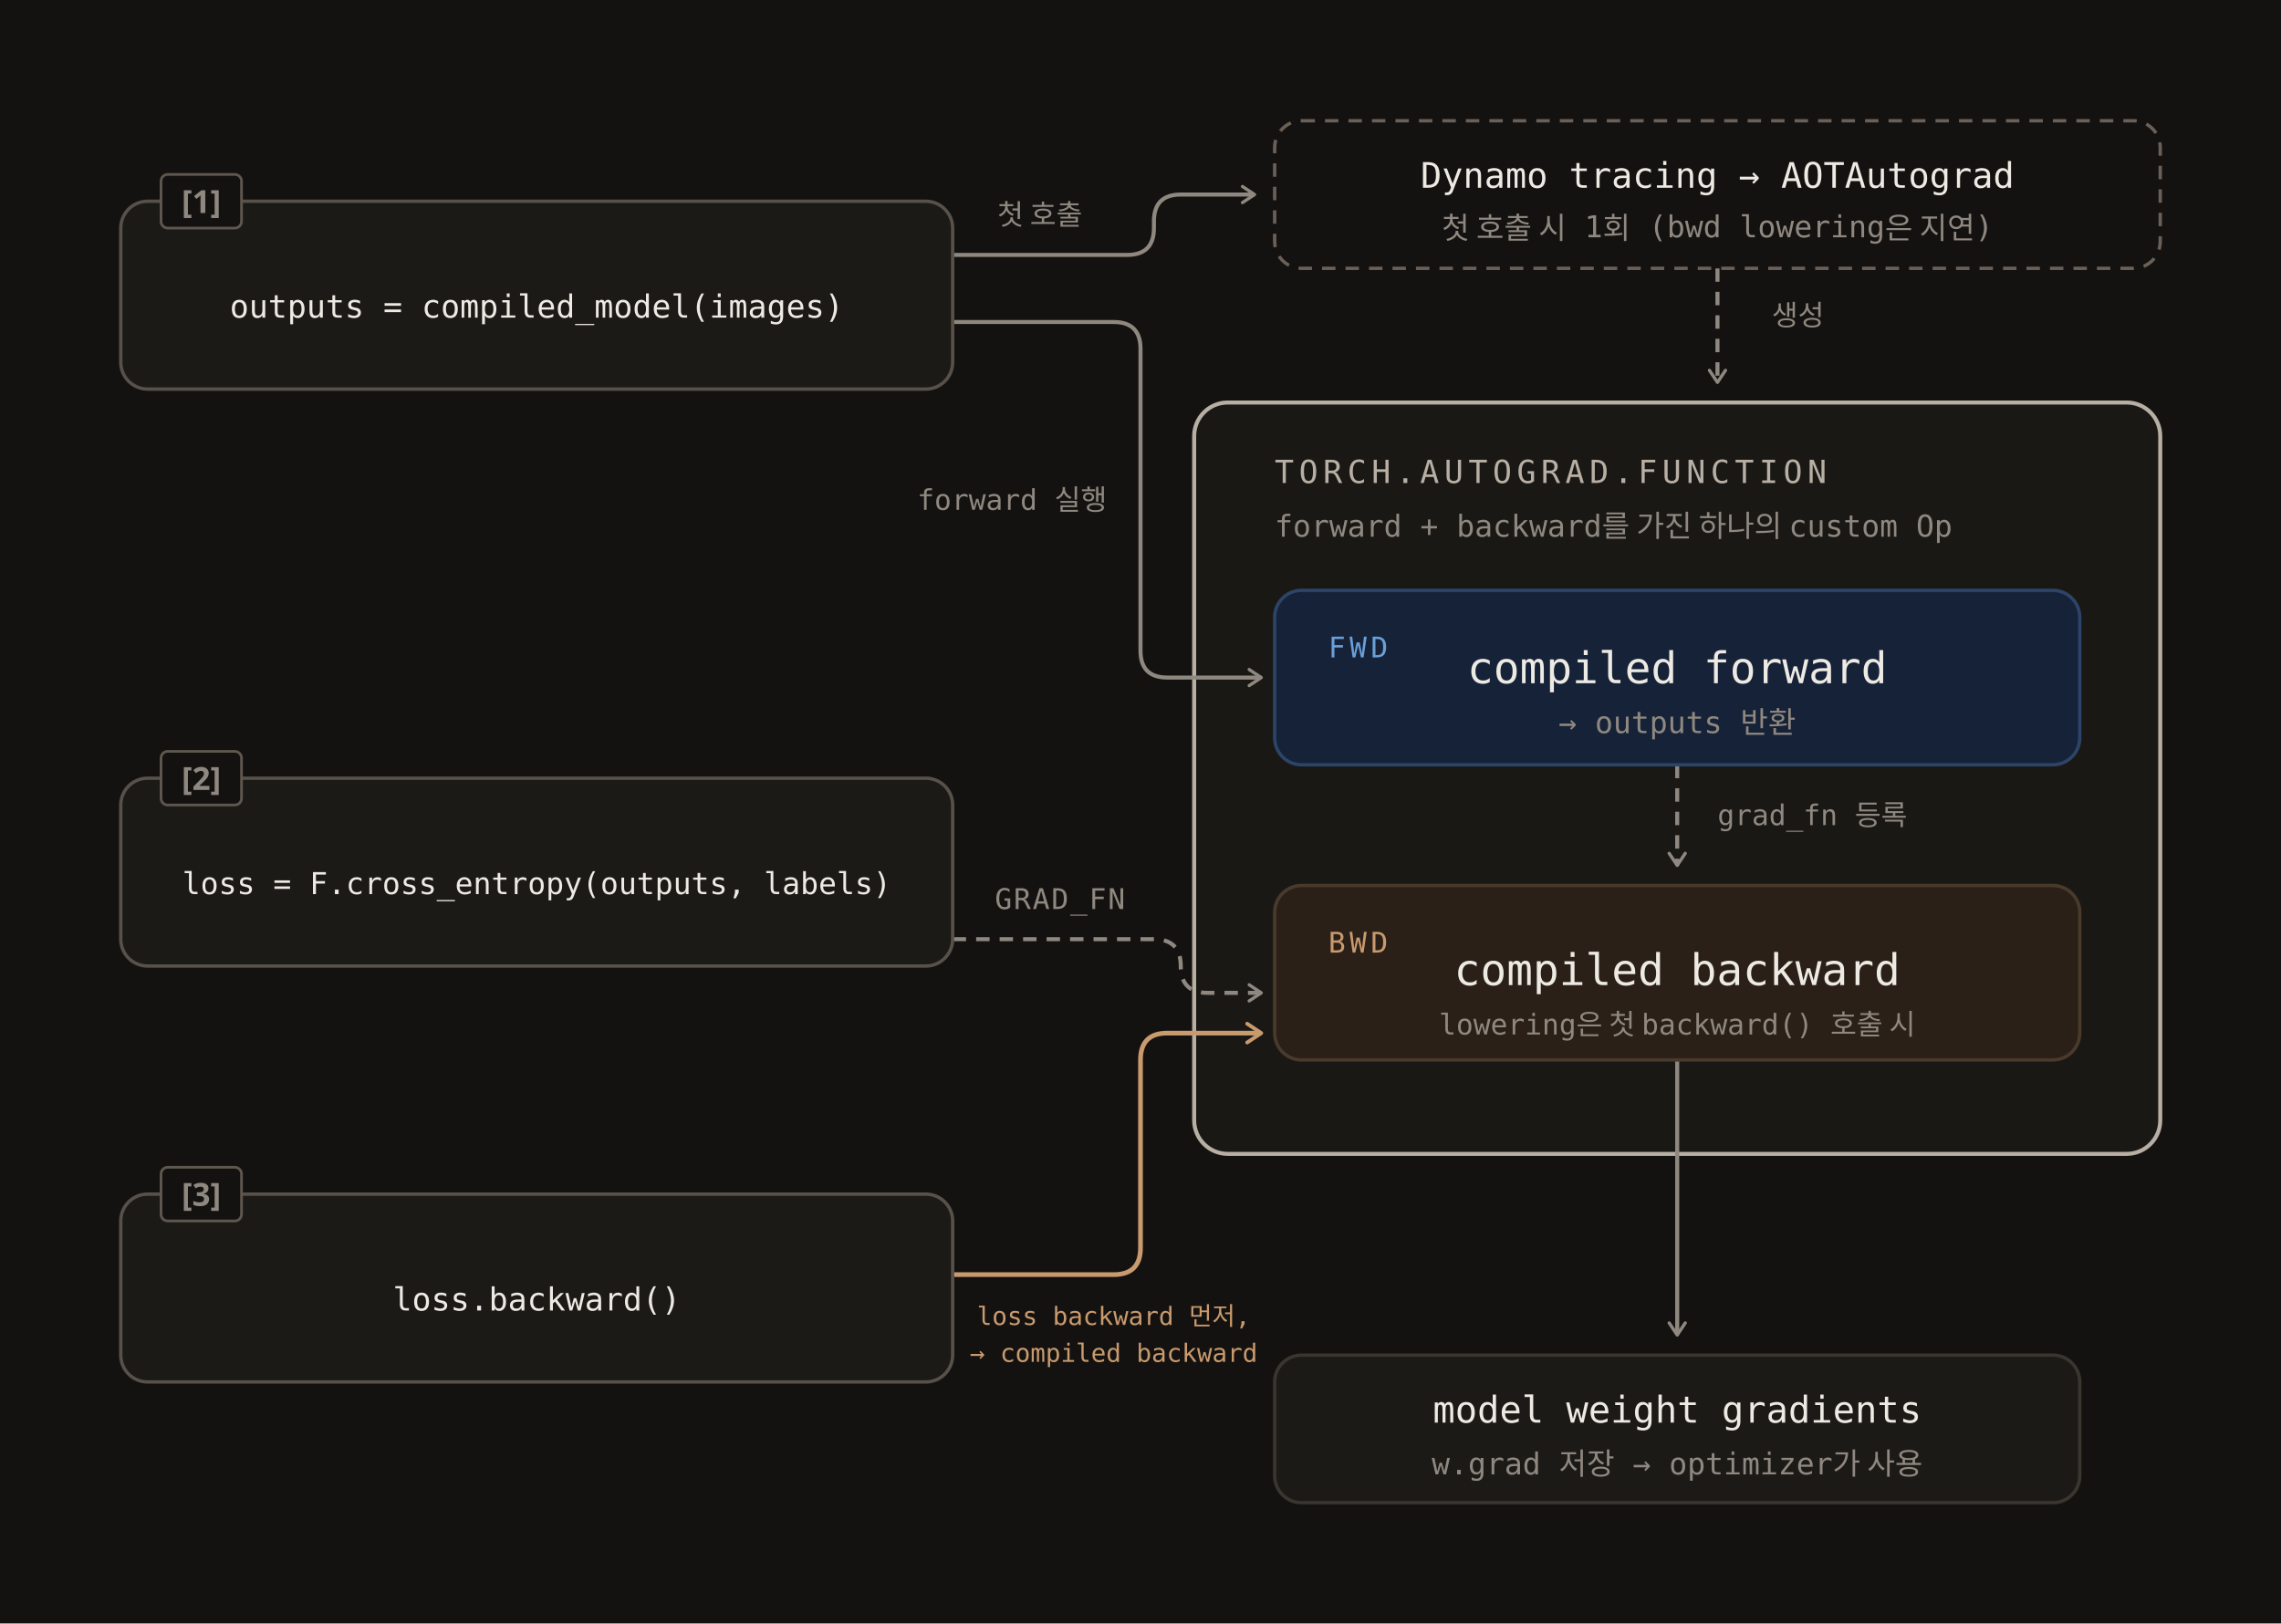
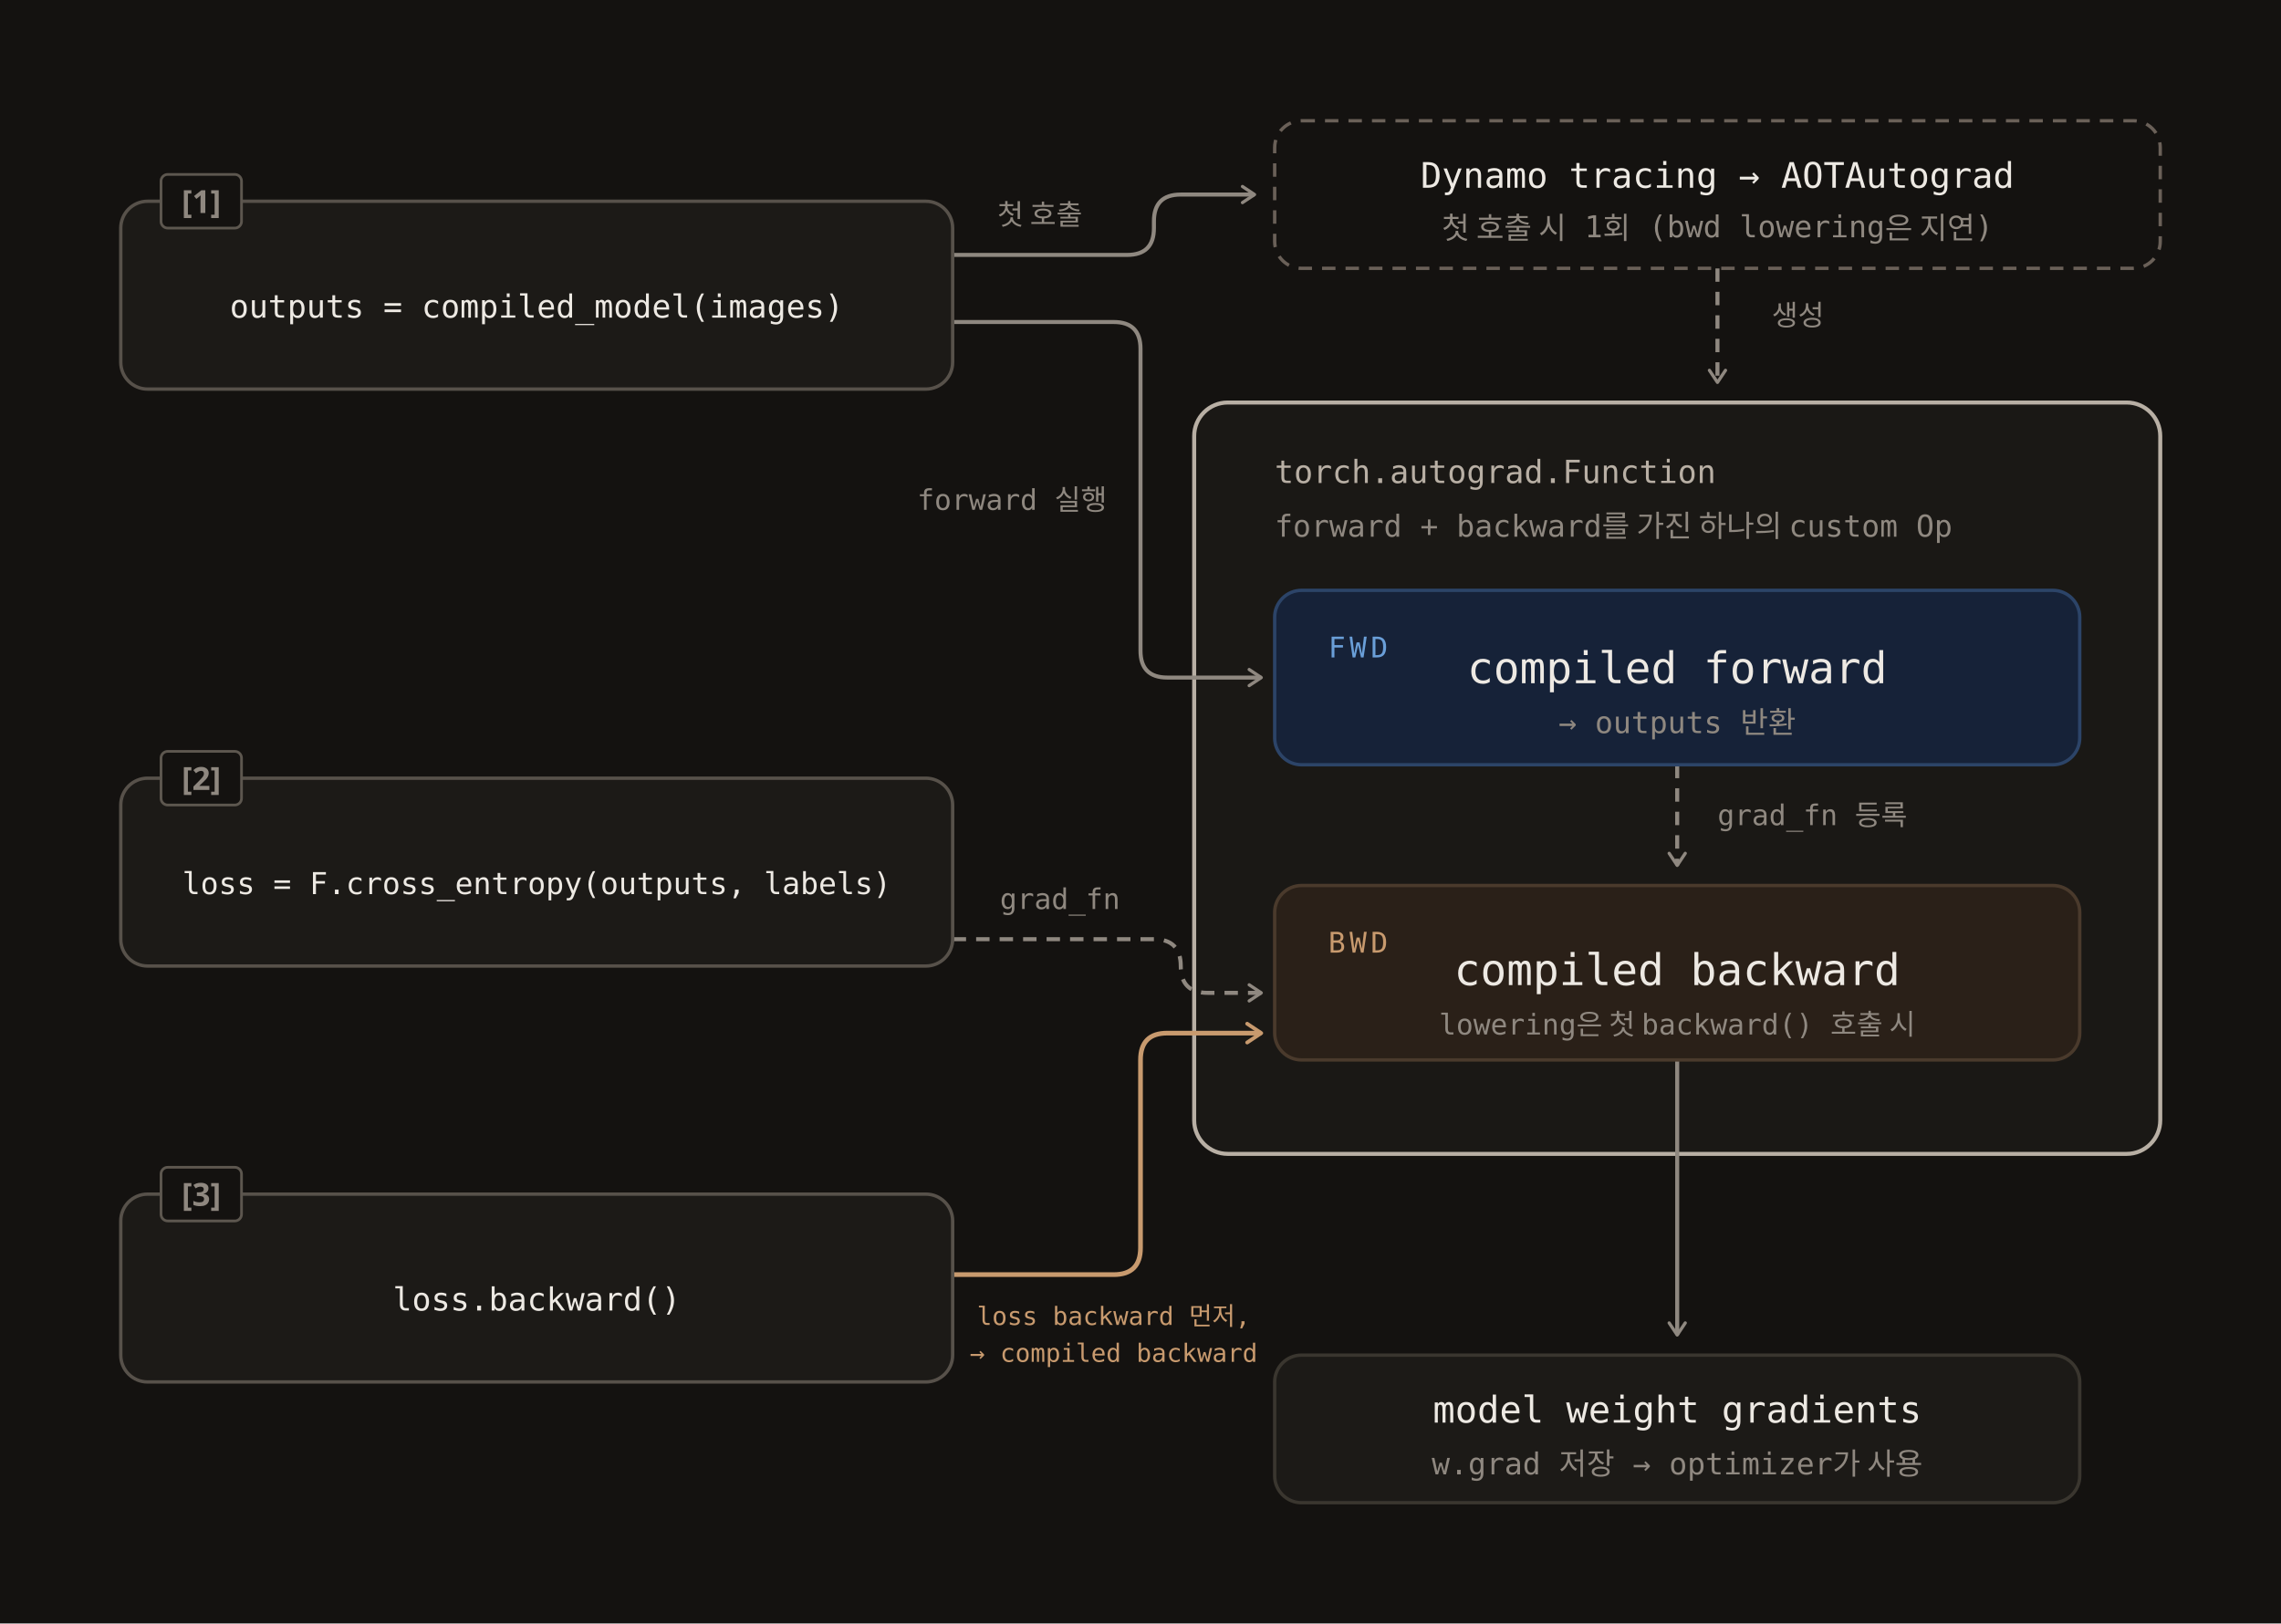
<svg xmlns="http://www.w3.org/2000/svg" viewBox="0 0 680 484" width="680" height="484" role="img" aria-labelledby="ctf-dark-title ctf-dark-desc">
  <defs>
    <marker id="ctfd-arr" viewBox="0 0 10 10" refX="8" refY="5" markerWidth="5" markerHeight="5" orient="auto-start-reverse">
      <path d="M2 1L8 5L2 9" fill="none" stroke="#8F8880" stroke-width="1.6" stroke-linecap="round" stroke-linejoin="round" />
    </marker>
    <marker id="ctfd-arr-warm" viewBox="0 0 10 10" refX="8" refY="5" markerWidth="5" markerHeight="5" orient="auto-start-reverse">
      <path d="M2 1L8 5L2 9" fill="none" stroke="#C89A6E" stroke-width="1.6" stroke-linecap="round" stroke-linejoin="round" />
    </marker>
  </defs>
  <rect width="680" height="484" fill="#141210" />
  <rect x="356" y="120" width="288" height="224" rx="10" fill="#1A1815" stroke="#B8AFA4" stroke-width="1.2" />
-   <text x="380" y="144" font-family="'DM Mono', monospace" font-size="9.5" font-weight="500" letter-spacing="1.5" fill="#B8AFA4">TORCH.AUTOGRAD.FUNCTION</text>
+   <text x="380" y="144" font-family="'DM Mono', monospace" font-size="9.5" font-weight="500" fill="#B8AFA4">torch.autograd.Function</text>
  <text x="380" y="160" font-family="'DM Mono', monospace" font-size="9" fill="#8F8880">forward + backward를 가진 하나의 custom Op</text>
  <path d="M284 76 H336 Q344 76 344 68 V66 Q344 58 352 58 H374" fill="none" stroke="#8F8880" stroke-width="1.2" marker-end="url(#ctfd-arr)" />
  <rect x="288" y="58" width="44" height="12" rx="2" fill="#141210" />
  <text x="310" y="67" font-family="'DM Mono', monospace" font-size="8.5" fill="#8F8880" text-anchor="middle">첫 호출</text>
  <path d="M512 80 V114" fill="none" stroke="#8F8880" stroke-width="1.2" stroke-dasharray="4,3" marker-end="url(#ctfd-arr)" />
  <rect x="520" y="88" width="32" height="12" rx="2" fill="#141210" />
  <text x="536" y="97" font-family="'DM Mono', monospace" font-size="8.5" fill="#8F8880" text-anchor="middle">생성</text>
  <path d="M284 96 H332 Q340 96 340 104 V194 Q340 202 348 202 H376" fill="none" stroke="#8F8880" stroke-width="1.2" marker-end="url(#ctfd-arr)" />
  <rect x="266" y="142" width="66" height="14" rx="2" fill="#141210" />
  <text x="330" y="152" font-family="'DM Mono', monospace" font-size="8.5" fill="#8F8880" text-anchor="end">forward 실행</text>
  <path d="M500 228 V258" fill="none" stroke="#8F8880" stroke-width="1.2" stroke-dasharray="4,3" marker-end="url(#ctfd-arr)" />
  <rect x="508" y="236" width="80" height="14" rx="2" fill="#1A1815" />
  <text x="512" y="246" font-family="'DM Mono', monospace" font-size="8.5" fill="#8F8880">grad_fn 등록</text>
  <path d="M284 280 H344 Q352 280 352 288 V288 Q352 296 360 296 H376" fill="none" stroke="#8F8880" stroke-width="1.2" stroke-dasharray="4,3" marker-end="url(#ctfd-arr)" />
  <rect x="292" y="262" width="48" height="12" rx="2" fill="#141210" />
-   <text x="316" y="271" font-family="'DM Mono', monospace" font-size="8.5" fill="#8F8880" text-anchor="middle" letter-spacing="0.5">GRAD_FN</text>
+   <text x="316" y="271" font-family="'DM Mono', monospace" font-size="8.5" fill="#8F8880" text-anchor="middle">grad_fn</text>
  <path d="M284 380 H332 Q340 380 340 372 V316 Q340 308 348 308 H376" fill="none" stroke="#C89A6E" stroke-width="1.4" marker-end="url(#ctfd-arr-warm)" />
  <rect x="286" y="386" width="92" height="24" rx="2" fill="#141210" />
  <text x="332" y="395" font-family="'DM Mono', monospace" font-size="7.5" fill="#C89A6E" text-anchor="middle">loss backward 먼저,</text>
  <text x="332" y="406" font-family="'DM Mono', monospace" font-size="7.5" fill="#C89A6E" text-anchor="middle">→ compiled backward</text>
  <path d="M500 316 V398" fill="none" stroke="#8F8880" stroke-width="1.2" marker-end="url(#ctfd-arr)" />
  <rect x="36" y="60" width="248" height="56" rx="8" fill="#1C1A17" stroke="#57514A" stroke-width="1" />
  <rect x="48" y="52" width="24" height="16" rx="2" fill="#141210" stroke="#5D574F" stroke-width="0.8" />
  <text x="60" y="63.5" font-family="'Pretendard', sans-serif" font-size="9.5" font-weight="600" fill="#8F8880" text-anchor="middle">[1]</text>
  <text x="160" y="92" font-family="'DM Mono', monospace" font-size="9.5" font-weight="500" fill="#EDE9E3" text-anchor="middle" dominant-baseline="middle">outputs = compiled_model(images)</text>
  <rect x="36" y="232" width="248" height="56" rx="8" fill="#1C1A17" stroke="#57514A" stroke-width="1" />
  <rect x="48" y="224" width="24" height="16" rx="2" fill="#141210" stroke="#5D574F" stroke-width="0.8" />
  <text x="60" y="235.5" font-family="'Pretendard', sans-serif" font-size="9.5" font-weight="600" fill="#8F8880" text-anchor="middle">[2]</text>
  <text x="160" y="264" font-family="'DM Mono', monospace" font-size="9" font-weight="500" fill="#EDE9E3" text-anchor="middle" dominant-baseline="middle">loss = F.cross_entropy(outputs, labels)</text>
  <rect x="36" y="356" width="248" height="56" rx="8" fill="#1C1A17" stroke="#57514A" stroke-width="1" />
  <rect x="48" y="348" width="24" height="16" rx="2" fill="#141210" stroke="#5D574F" stroke-width="0.8" />
  <text x="60" y="359.5" font-family="'Pretendard', sans-serif" font-size="9.5" font-weight="600" fill="#8F8880" text-anchor="middle">[3]</text>
  <text x="160" y="388" font-family="'DM Mono', monospace" font-size="9.5" font-weight="500" fill="#EDE9E3" text-anchor="middle" dominant-baseline="middle">loss.backward()</text>
  <rect x="380" y="36" width="264" height="44" rx="8" fill="#141210" stroke="#6A6058" stroke-width="1" stroke-dasharray="4,3" />
  <text x="512" y="53" font-family="'DM Mono', monospace" font-size="10.5" font-weight="500" fill="#EDE9E3" text-anchor="middle" dominant-baseline="middle">Dynamo tracing → AOTAutograd</text>
  <text x="512" y="68" font-family="'DM Mono', monospace" font-size="9" fill="#8F8880" text-anchor="middle" dominant-baseline="middle">첫 호출 시 1회 (bwd lowering은 지연)</text>
  <rect x="380" y="176" width="240" height="52" rx="8" fill="#162238" stroke="#2C4468" stroke-width="1" />
  <text x="396" y="196" font-family="'DM Mono', monospace" font-size="8.5" font-weight="500" letter-spacing="1.2" fill="#6A9FD8">FWD</text>
  <text x="500" y="200" font-family="'DM Mono', monospace" font-size="13" font-weight="500" fill="#EDE9E3" text-anchor="middle" dominant-baseline="middle">compiled forward</text>
  <text x="500" y="216" font-family="'DM Mono', monospace" font-size="9" fill="#8F8880" text-anchor="middle" dominant-baseline="middle">→ outputs 반환</text>
  <rect x="380" y="264" width="240" height="52" rx="8" fill="#2A2018" stroke="#4A3A2C" stroke-width="1" />
  <text x="396" y="284" font-family="'DM Mono', monospace" font-size="8.5" font-weight="500" letter-spacing="1.2" fill="#C89A6E">BWD</text>
  <text x="500" y="290" font-family="'DM Mono', monospace" font-size="13" font-weight="500" fill="#EDE9E3" text-anchor="middle" dominant-baseline="middle">compiled backward</text>
  <text x="500" y="306" font-family="'DM Mono', monospace" font-size="8.5" fill="#8F8880" text-anchor="middle" dominant-baseline="middle">lowering은 첫 backward() 호출 시</text>
  <rect x="380" y="404" width="240" height="44" rx="8" fill="#1C1A17" stroke="#3A362F" stroke-width="1" />
  <text x="500" y="421" font-family="'DM Mono', monospace" font-size="11" font-weight="500" fill="#EDE9E3" text-anchor="middle" dominant-baseline="middle">model weight gradients</text>
  <text x="500" y="437" font-family="'DM Mono', monospace" font-size="9" fill="#8F8880" text-anchor="middle" dominant-baseline="middle">w.grad 저장 → optimizer가 사용</text>
</svg>
